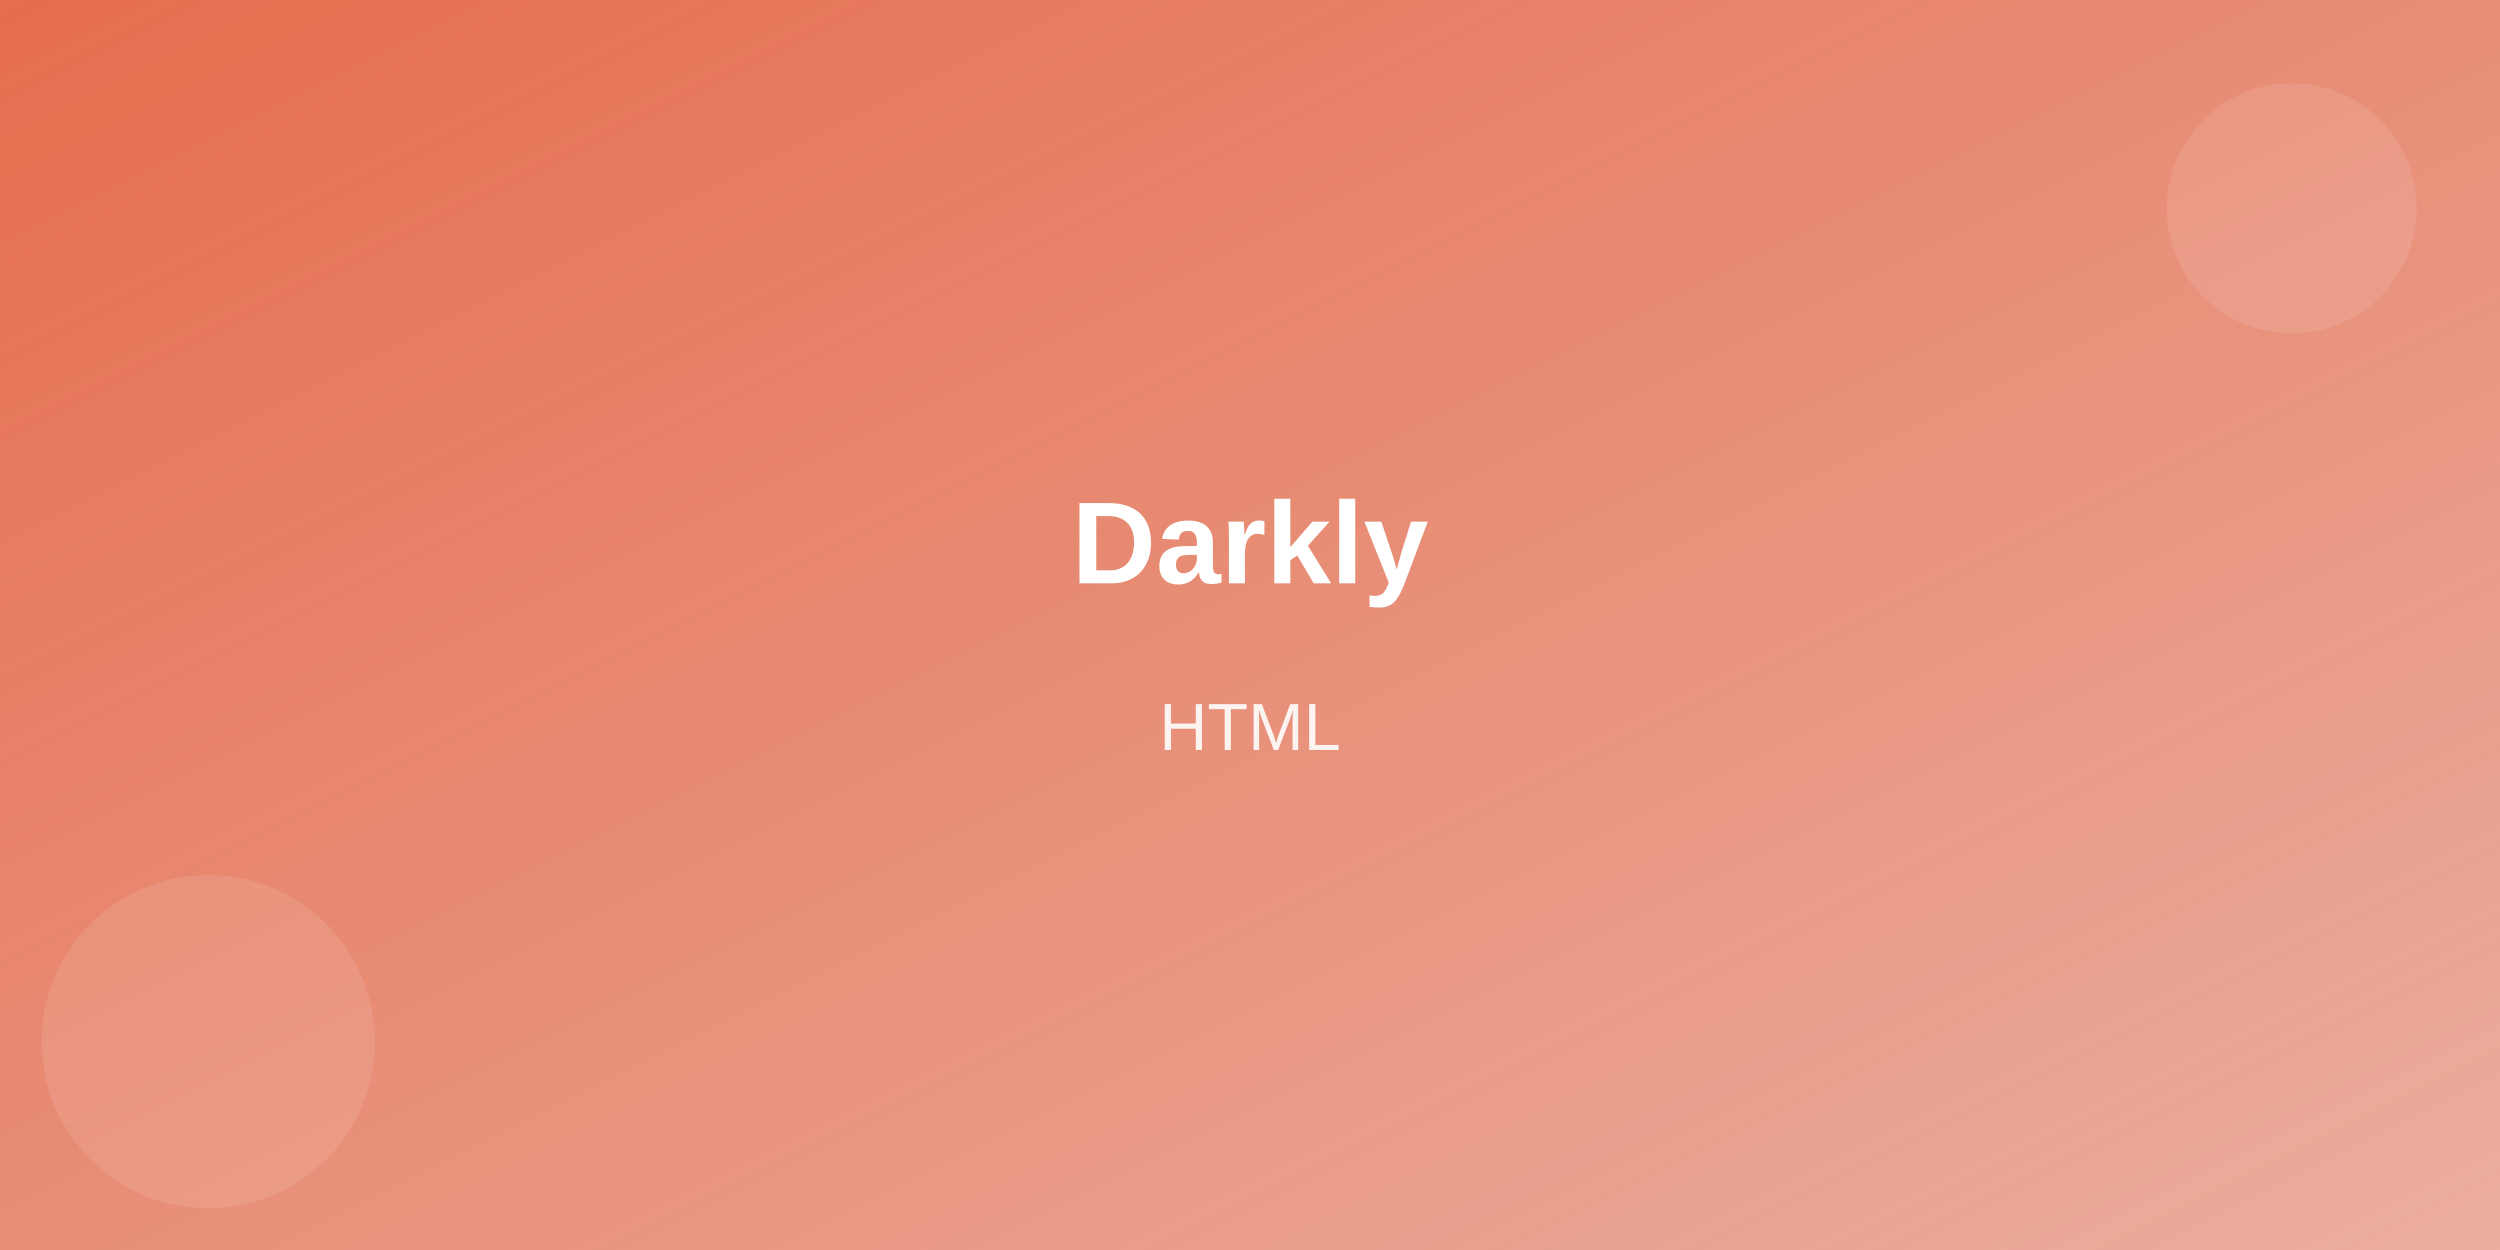
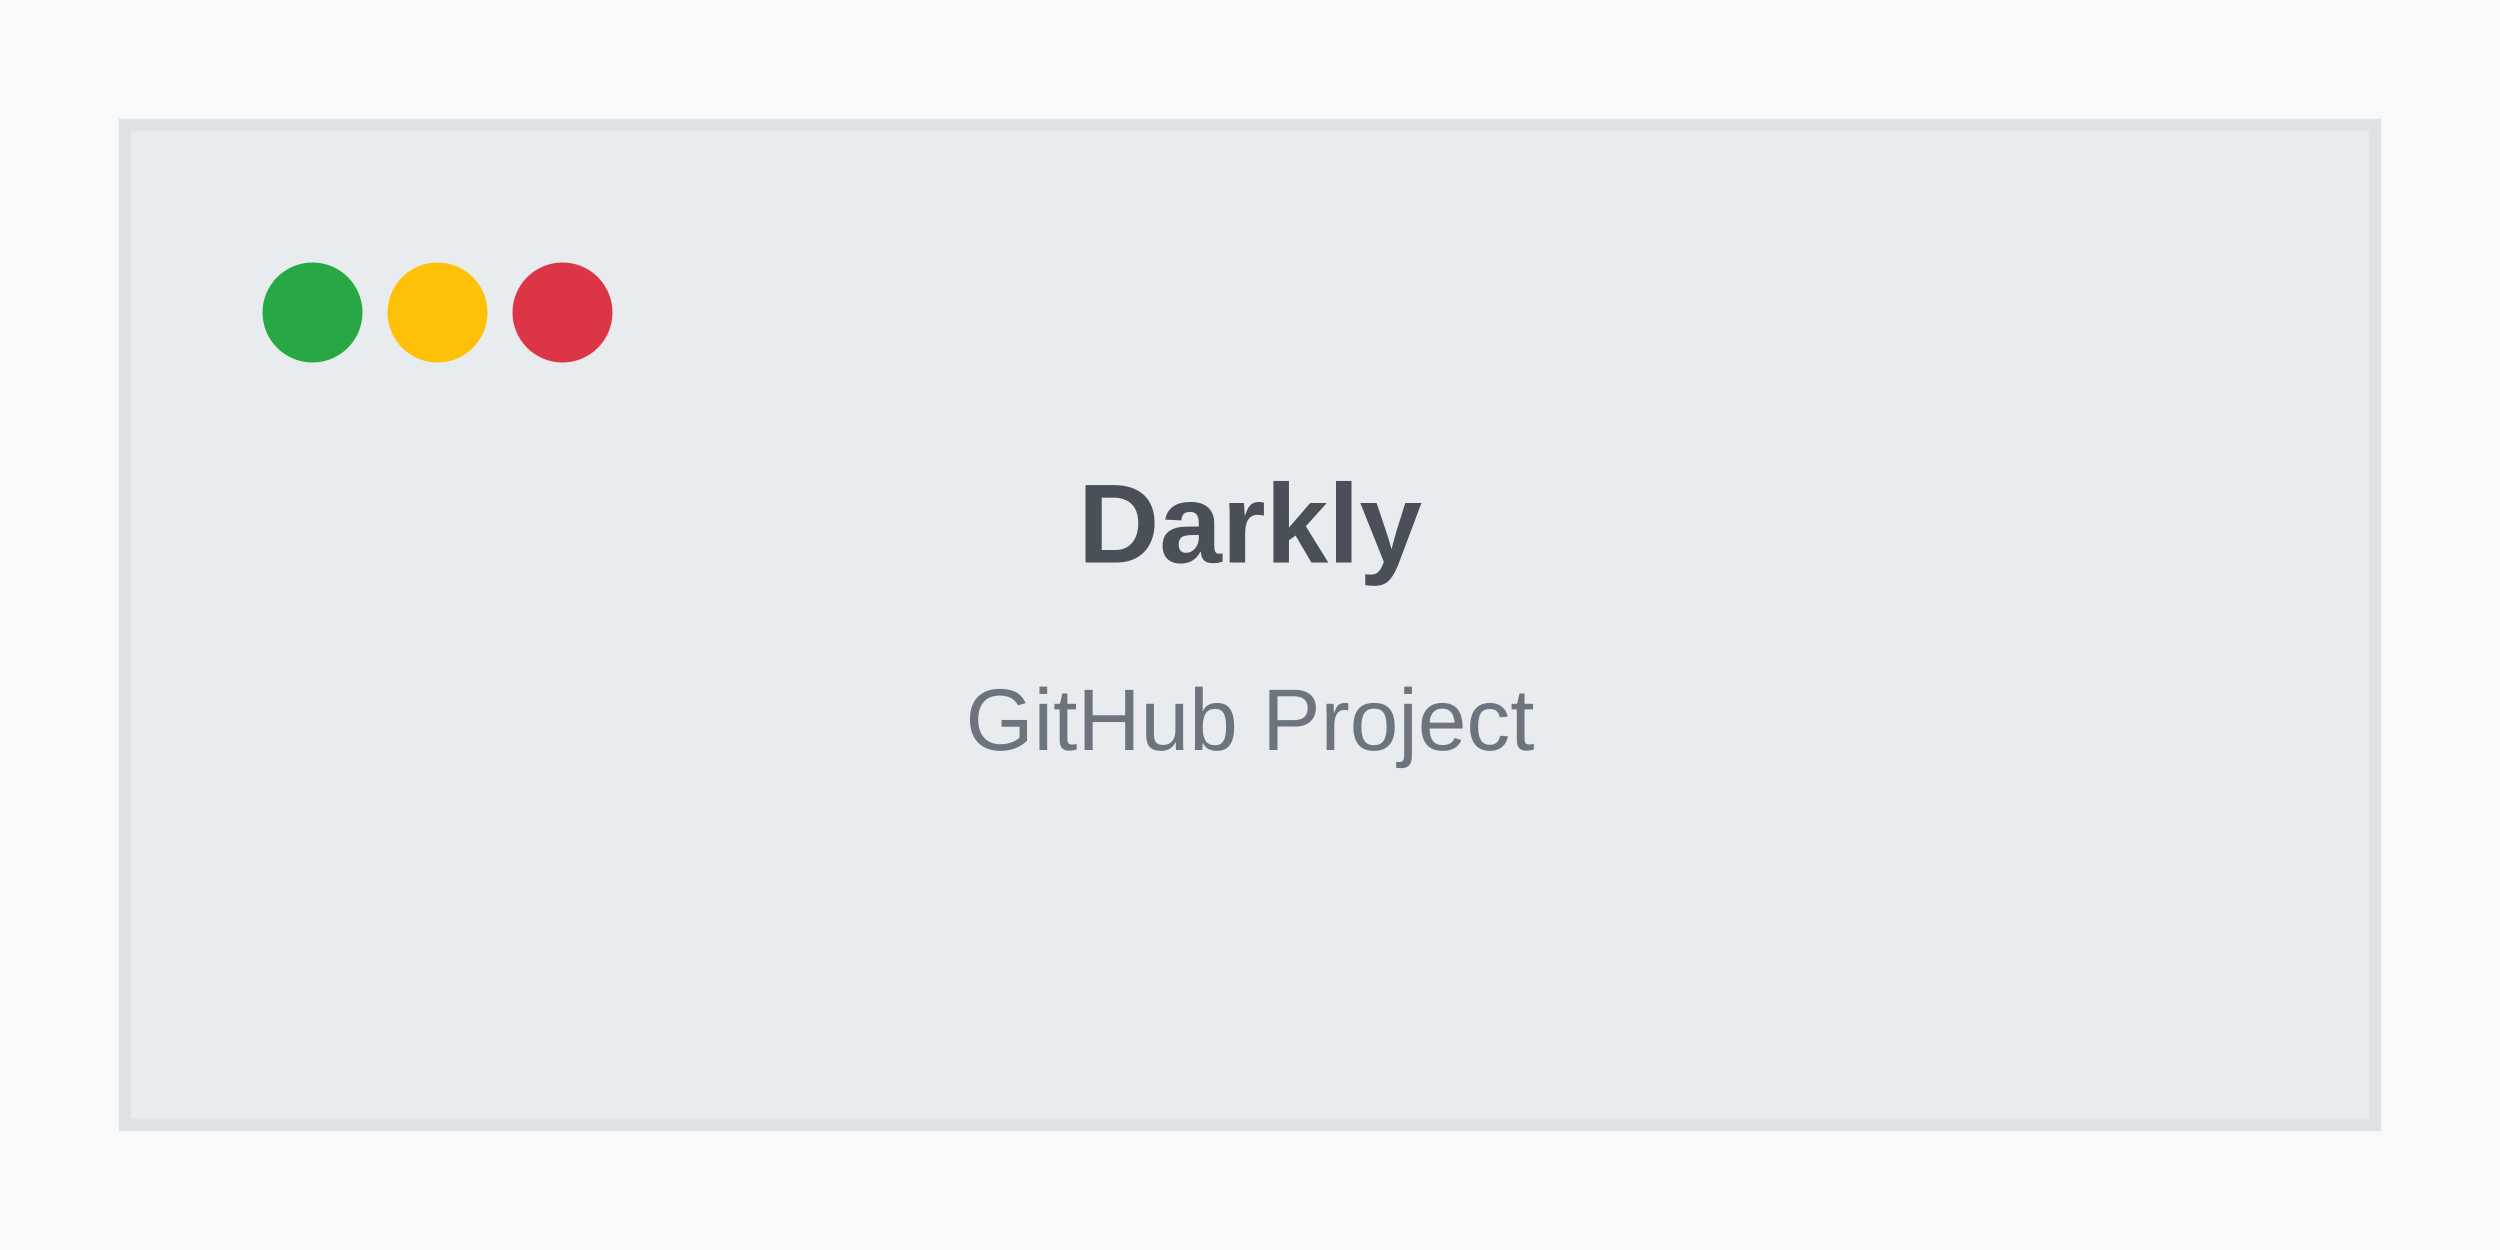
- <svg xmlns="http://www.w3.org/2000/svg" width="600" height="300">
-   <defs>
-     <linearGradient id="grad-Darkly" x1="0%" y1="0%" x2="100%" y2="100%">
-       <stop offset="0%" style="stop-color:#e34c26;stop-opacity:0.8" />
-       <stop offset="100%" style="stop-color:#e34c26;stop-opacity:0.4" />
-     </linearGradient>
-   </defs>
-   <rect width="600" height="300" fill="url(#grad-Darkly)" />
-   <circle cx="550" cy="50" r="30" fill="white" opacity="0.1" />
-   <circle cx="50" cy="250" r="40" fill="white" opacity="0.1" />
-   <text x="300" y="140" font-family="Arial, sans-serif" font-size="28" font-weight="bold" text-anchor="middle" fill="white">Darkly</text>
-   <text x="300" y="180" font-family="Arial, sans-serif" font-size="16" text-anchor="middle" fill="white" opacity="0.9">HTML</text>
+ <svg xmlns="http://www.w3.org/2000/svg" width="400" height="200">
+   <rect width="100%" height="100%" fill="#f8f9fa" />
+   <rect x="20" y="20" width="360" height="160" fill="#e9ecef" stroke="#dee2e6" stroke-width="2" />
+   <text x="200" y="90" font-family="Arial, sans-serif" font-size="18" font-weight="bold" text-anchor="middle" fill="#495057">Darkly</text>
+   <text x="200" y="120" font-family="Arial, sans-serif" font-size="14" text-anchor="middle" fill="#6c757d">GitHub Project</text>
+   <circle cx="50" cy="50" r="8" fill="#28a745" />
+   <circle cx="70" cy="50" r="8" fill="#ffc107" />
+   <circle cx="90" cy="50" r="8" fill="#dc3545" />
</svg>
